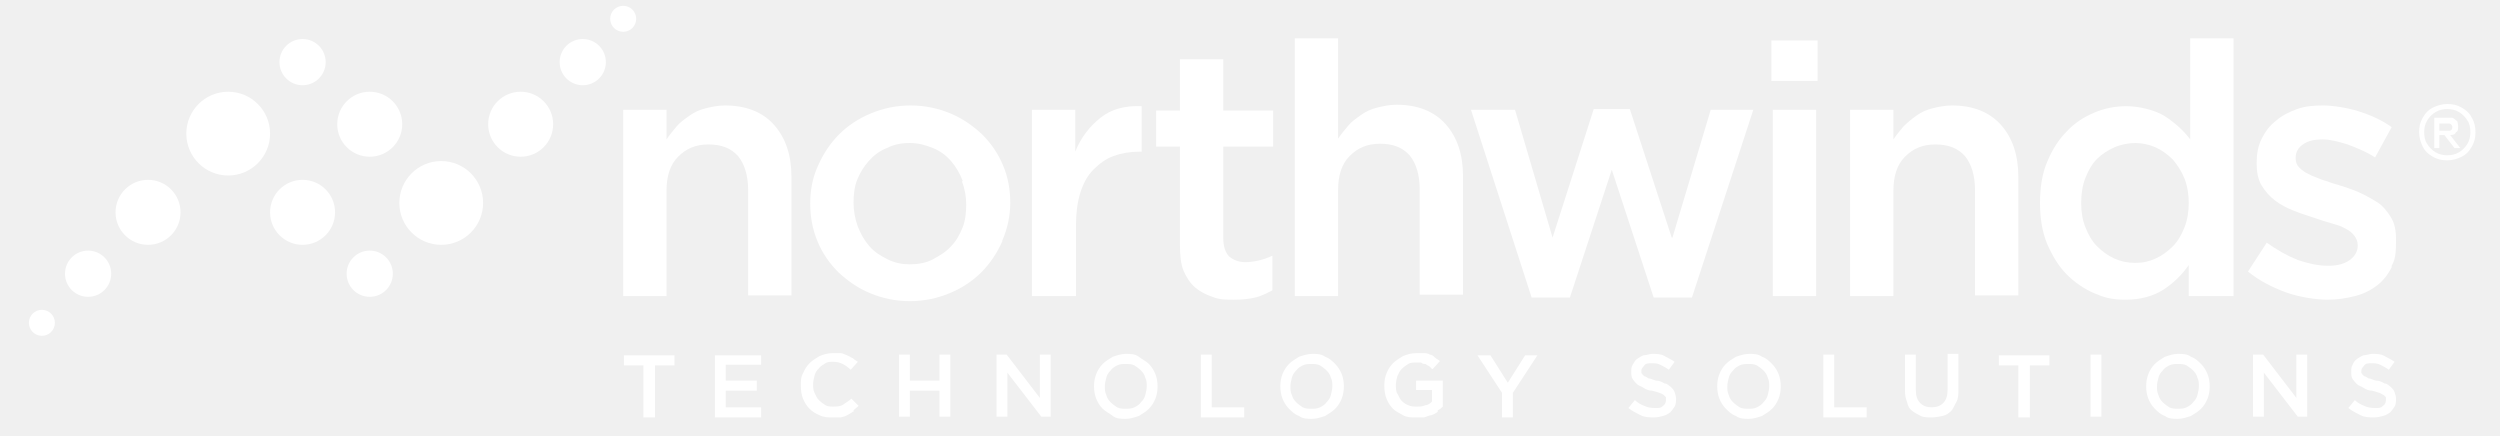
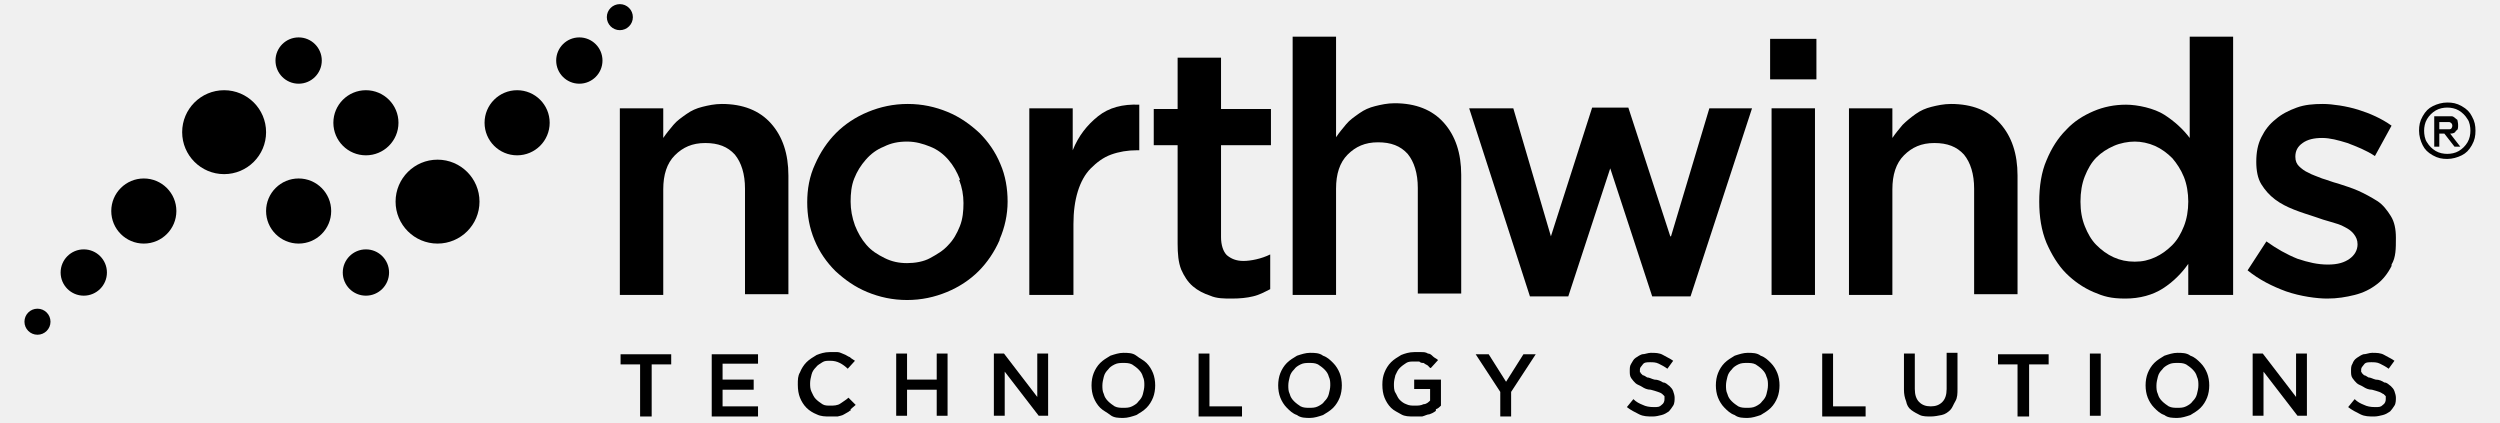
- <svg xmlns="http://www.w3.org/2000/svg" id="NorthWinds_White_Logo" data-name="NorthWinds White Logo" width="346.204" height="60.308" version="1.1" viewBox="0 0 346.2 60.3">
+ <svg xmlns="http://www.w3.org/2000/svg" id="NorthWinds_White_Logo" data-name="NorthWinds White Logo" version="1.1" viewBox="0.62 0.23 345.57 58.34">
  <defs>
    <style>
      .cls-1 {
-         fill: #fff;
+         fill: #000000;
        stroke-width: 0px;
      }
    </style>
  </defs>
  <g id="b">
    <g>
      <path class="cls-1" d="M92.3,41h-6V15.2h6v4.1c.4-.6.9-1.2,1.4-1.8s1.1-1,1.8-1.5,1.4-.8,2.2-1c.8-.2,1.7-.4,2.7-.4,2.9,0,5.2.9,6.8,2.7,1.6,1.8,2.4,4.2,2.4,7.2v16.4h-6v-14.6c0-2-.5-3.6-1.4-4.7-1-1.1-2.3-1.6-4.1-1.6s-3.1.6-4.2,1.7-1.6,2.7-1.6,4.7v14.5h0Z" />
      <path class="cls-1" d="M138.8,33.4c-.7,1.6-1.7,3.1-2.9,4.3s-2.7,2.2-4.4,2.9-3.5,1.1-5.5,1.1-3.8-.4-5.5-1.1c-1.7-.7-3.1-1.7-4.4-2.9-1.2-1.2-2.2-2.6-2.9-4.3s-1-3.4-1-5.2.3-3.6,1.1-5.3c.7-1.6,1.7-3.1,2.9-4.3,1.2-1.2,2.7-2.2,4.4-2.9,1.7-.7,3.5-1.1,5.5-1.1s3.8.4,5.5,1.1,3.1,1.7,4.4,2.9c1.2,1.2,2.2,2.6,2.9,4.3.7,1.6,1,3.4,1,5.2s-.4,3.6-1.1,5.2h0ZM133.3,25c-.4-1-.9-1.9-1.6-2.7-.7-.8-1.5-1.4-2.5-1.8s-2-.7-3.2-.7-2.2.2-3.2.7c-1,.4-1.8,1-2.5,1.8s-1.2,1.6-1.6,2.6-.5,2.1-.5,3.2.2,2.2.6,3.3c.4,1,.9,1.9,1.6,2.7s1.5,1.3,2.5,1.8,2,.7,3.1.7,2.3-.2,3.2-.7,1.8-1,2.5-1.8c.7-.7,1.2-1.6,1.6-2.6.4-1,.5-2.1.5-3.2s-.2-2.2-.6-3.2h.1Z" />
      <path class="cls-1" d="M148.9,41h-6V15.2h6v5.8c.8-2,2-3.5,3.5-4.7s3.4-1.7,5.7-1.6v6.3h-.3c-1.3,0-2.5.2-3.6.6s-2,1.1-2.8,1.9-1.4,1.9-1.8,3.2c-.4,1.3-.6,2.8-.6,4.5v9.8h0Z" />
      <path class="cls-1" d="M169.4,33c0,1.1.3,2,.8,2.5.6.5,1.3.8,2.3.8s2.5-.3,3.7-.9v4.8c-.8.4-1.5.8-2.4,1-.8.2-1.8.3-2.9.3s-2.1,0-3-.4c-.9-.3-1.7-.7-2.4-1.3s-1.2-1.4-1.6-2.3c-.4-1-.5-2.2-.5-3.6v-13.6h-3.3v-5h3.3v-7.1h6v7.1h6.9v5h-6.9v12.7h0Z" />
      <path class="cls-1" d="M185.3,41h-6V5.3h6v13.9c.4-.6.9-1.2,1.4-1.8s1.1-1,1.8-1.5,1.4-.8,2.2-1,1.7-.4,2.7-.4c2.9,0,5.2.9,6.8,2.7,1.6,1.8,2.4,4.2,2.4,7.2v16.4h-6v-14.6c0-2-.5-3.6-1.4-4.7-1-1.1-2.3-1.6-4.1-1.6s-3.1.6-4.2,1.7c-1.1,1.1-1.6,2.7-1.6,4.7v14.5h0v.2h0Z" />
    </g>
    <g>
      <path class="cls-1" d="M90.6,57.8h-1.5v-7.2h-2.7v-1.4h7v1.4h-2.7v7.2h-.1Z" />
      <path class="cls-1" d="M105.4,50.5h-4.9v2.2h4.3v1.4h-4.3v2.3h4.9v1.4h-6.4v-8.6h6.4v1.4h0Z" />
      <path class="cls-1" d="M118.1,57c-.2.2-.5.3-.8.5s-.6.2-.9.3h-1.1c-.6,0-1.2,0-1.8-.3-.5-.2-1-.5-1.4-.9s-.7-.9-.9-1.4-.3-1.1-.3-1.8,0-1.2.3-1.7c.2-.5.5-1,.9-1.4s.9-.7,1.4-1c.5-.2,1.1-.4,1.8-.4h1.1c.3,0,.6.2.9.3s.5.3.8.4c.2.2.4.3.7.5l-1,1.1c-.3-.3-.7-.6-1.1-.8s-.8-.3-1.3-.3-.8,0-1.1.2c-.3.2-.7.4-.9.7-.3.3-.5.6-.6,1s-.2.8-.2,1.2,0,.8.2,1.2.3.7.6,1c.3.3.6.5.9.7s.7.2,1.1.2,1,0,1.4-.3.8-.5,1.1-.8l1,1c-.2.2-.5.4-.7.6h0v.2Z" />
      <path class="cls-1" d="M126,54.1v3.6h-1.5v-8.6h1.5v3.6h4.1v-3.6h1.5v8.6h-1.5v-3.6h-4.1Z" />
      <path class="cls-1" d="M144,49.1h1.5v8.6h-1.3l-4.7-6.1v6.1h-1.5v-8.6h1.4l4.6,6v-6h0Z" />
      <path class="cls-1" d="M160,55.2c-.2.5-.5,1-.9,1.4s-.9.7-1.4,1c-.6.2-1.2.4-1.8.4s-1.3,0-1.8-.4-1-.6-1.4-1-.7-.9-.9-1.4-.3-1.1-.3-1.7.1-1.2.3-1.7.5-1,.9-1.4.9-.7,1.4-1c.6-.2,1.2-.4,1.8-.4s1.3,0,1.8.4,1,.6,1.4,1,.7.9.9,1.4.3,1.1.3,1.7-.1,1.2-.3,1.7ZM158.6,52.3c-.1-.4-.3-.7-.6-1s-.6-.5-.9-.7c-.4-.2-.8-.2-1.2-.2s-.8,0-1.2.2-.7.4-.9.7c-.3.3-.5.6-.6,1s-.2.8-.2,1.2,0,.8.2,1.2c.1.4.3.7.6,1s.6.5.9.7c.4.2.8.2,1.2.2s.8,0,1.2-.2.7-.4.9-.7c.3-.3.5-.6.6-1s.2-.8.2-1.2,0-.8-.2-1.2h0Z" />
      <path class="cls-1" d="M166.3,49.1h1.5v7.3h4.5v1.4h-6v-8.6h0Z" />
      <path class="cls-1" d="M185.8,55.2c-.2.5-.5,1-.9,1.4s-.9.7-1.4,1c-.6.2-1.2.4-1.8.4s-1.3,0-1.8-.4c-.6-.2-1-.6-1.4-1s-.7-.9-.9-1.4-.3-1.1-.3-1.7.1-1.2.3-1.7.5-1,.9-1.4.9-.7,1.4-1c.6-.2,1.2-.4,1.8-.4s1.3,0,1.8.4c.6.2,1,.6,1.4,1s.7.9.9,1.4.3,1.1.3,1.7-.1,1.2-.3,1.7h0ZM184.3,52.3c-.1-.4-.3-.7-.6-1s-.6-.5-.9-.7c-.4-.2-.8-.2-1.2-.2s-.8,0-1.2.2-.7.4-.9.7c-.3.3-.5.6-.6,1s-.2.8-.2,1.2,0,.8.2,1.2c.1.4.3.7.6,1s.6.5.9.7c.4.2.8.2,1.2.2s.8,0,1.2-.2.7-.4.9-.7c.3-.3.5-.6.6-1s.2-.8.2-1.2,0-.8-.2-1.2h0Z" />
      <path class="cls-1" d="M199,57.1c-.3.2-.5.3-.8.4-.3,0-.6.2-1,.3h-1.1c-.7,0-1.3,0-1.8-.3s-1-.5-1.4-.9-.7-.9-.9-1.4-.3-1.1-.3-1.8.1-1.2.3-1.7.5-1,.9-1.4.9-.7,1.4-1c.5-.2,1.1-.4,1.8-.4h1c.3,0,.6,0,.9.2.3,0,.5.2.7.4s.5.3.7.5l-1,1.1c-.2,0-.3-.3-.5-.4s-.4-.2-.5-.3c-.2,0-.4,0-.6-.2h-.7c-.4,0-.8,0-1.1.2s-.6.4-.9.7c-.3.3-.4.6-.6,1-.1.4-.2.8-.2,1.2s0,.9.2,1.2.3.7.6,1,.6.5.9.6c.4.2.8.2,1.2.2s.8,0,1.2-.2c.4,0,.7-.3.9-.5v-1.6h-2.2v-1.3h3.7v3.6c-.2.2-.4.4-.7.5h0v.2h0Z" />
      <path class="cls-1" d="M209.5,57.8h-1.5v-3.4l-3.4-5.2h1.8l2.4,3.8,2.4-3.8h1.7l-3.4,5.2v3.4h0Z" />
      <path class="cls-1" d="M227.4,51.8s.2.2.3.3c.2,0,.4.2.6.3.3,0,.6.2,1,.3.5,0,.9.2,1.2.4.4,0,.6.3.9.5.2.2.4.4.5.7s.2.6.2.9,0,.8-.2,1.1-.4.6-.6.8c-.3.2-.6.4-1,.5s-.8.2-1.2.2c-.7,0-1.3,0-1.9-.3s-1.2-.6-1.7-1l.9-1.1c.4.4.8.6,1.3.8.4.2.9.3,1.5.3s.8,0,1.1-.3c.3-.2.4-.5.4-.8v-.4s-.2-.2-.3-.3-.3-.2-.6-.3-.6-.2-1-.3c-.5,0-.9-.2-1.2-.4s-.7-.3-.9-.5-.4-.4-.6-.7-.2-.6-.2-1,0-.7.2-1,.3-.6.6-.8.6-.4.9-.5c.4,0,.8-.2,1.2-.2.6,0,1.2,0,1.7.3s1,.5,1.4.8l-.8,1.1c-.4-.3-.8-.5-1.2-.7s-.8-.2-1.2-.2-.8,0-1,.3-.4.4-.4.7v.4h.1Z" />
      <path class="cls-1" d="M246.3,55.2c-.2.5-.5,1-.9,1.4s-.9.7-1.4,1c-.6.2-1.2.4-1.8.4s-1.3,0-1.8-.4c-.6-.2-1-.6-1.4-1s-.7-.9-.9-1.4-.3-1.1-.3-1.7.1-1.2.3-1.7.5-1,.9-1.4.9-.7,1.4-1c.6-.2,1.2-.4,1.8-.4s1.3,0,1.8.4c.6.2,1,.6,1.4,1s.7.9.9,1.4.3,1.1.3,1.7-.1,1.2-.3,1.7ZM244.8,52.3c-.1-.4-.3-.7-.6-1s-.6-.5-.9-.7c-.4-.2-.8-.2-1.2-.2s-.8,0-1.2.2-.7.4-.9.7c-.3.3-.5.6-.6,1s-.2.8-.2,1.2,0,.8.2,1.2c.1.4.3.7.6,1s.6.5.9.7c.4.2.8.2,1.2.2s.8,0,1.2-.2.7-.4.9-.7c.3-.3.5-.6.6-1s.2-.8.2-1.2,0-.8-.2-1.2h0Z" />
      <path class="cls-1" d="M252.5,49.1h1.5v7.3h4.5v1.4h-6v-8.6h0Z" />
      <path class="cls-1" d="M271.2,54c0,.6,0,1.2-.3,1.7s-.4.9-.7,1.2-.7.6-1.2.7-1,.2-1.5.2-1.1,0-1.5-.2-.8-.4-1.2-.7-.6-.7-.7-1.2c-.2-.5-.3-1-.3-1.6v-5h1.5v4.9c0,.8.2,1.4.6,1.8.4.4.9.6,1.6.6s1.2-.2,1.6-.6.6-1,.6-1.8v-5h1.5v4.9h0Z" />
      <path class="cls-1" d="M281,57.8h-1.5v-7.2h-2.7v-1.4h7v1.4h-2.7v7.2h0Z" />
      <path class="cls-1" d="M291,49.1v8.6h-1.5v-8.6h1.5Z" />
      <path class="cls-1" d="M305.7,55.2c-.2.5-.5,1-.9,1.4s-.9.7-1.4,1c-.6.2-1.2.4-1.8.4s-1.3,0-1.8-.4c-.6-.2-1-.6-1.4-1s-.7-.9-.9-1.4c-.2-.5-.3-1.1-.3-1.7s.1-1.2.3-1.7c.2-.5.5-1,.9-1.4s.9-.7,1.4-1c.6-.2,1.2-.4,1.8-.4s1.3,0,1.8.4c.6.2,1,.6,1.4,1s.7.9.9,1.4c.2.5.3,1.1.3,1.7s-.1,1.2-.3,1.7ZM304.3,52.3c-.1-.4-.3-.7-.6-1-.3-.3-.6-.5-.9-.7-.4-.2-.8-.2-1.2-.2s-.8,0-1.2.2-.7.4-.9.7c-.3.3-.5.6-.6,1s-.2.8-.2,1.2,0,.8.2,1.2c.1.4.3.7.6,1s.6.5.9.7c.4.2.8.2,1.2.2s.8,0,1.2-.2c.4-.2.7-.4.9-.7.3-.3.5-.6.6-1s.2-.8.2-1.2,0-.8-.2-1.2h0Z" />
      <path class="cls-1" d="M318,49.1h1.5v8.6h-1.3l-4.7-6.1v6.1h-1.5v-8.6h1.4l4.6,6v-6h0Z" />
      <path class="cls-1" d="M327.1,51.8s.2.2.3.3c.2,0,.4.2.6.3.3,0,.6.2,1,.3.5,0,.9.2,1.2.4.4,0,.6.3.9.5.2.2.4.4.5.7s.2.6.2.9,0,.8-.2,1.1-.4.6-.6.8c-.3.2-.6.4-1,.5s-.8.2-1.2.2c-.7,0-1.3,0-1.9-.3s-1.2-.6-1.7-1l.9-1.1c.4.4.8.6,1.3.8.4.2.9.3,1.5.3s.8,0,1.1-.3c.3-.2.4-.5.4-.8v-.4s-.2-.2-.3-.3c-.1,0-.3-.2-.6-.3s-.6-.2-1-.3c-.5,0-.9-.2-1.2-.4s-.7-.3-.9-.5-.4-.4-.6-.7-.2-.6-.2-1,0-.7.2-1c.1-.3.3-.6.6-.8s.6-.4.9-.5c.4,0,.8-.2,1.2-.2.6,0,1.2,0,1.7.3s1,.5,1.4.8l-.8,1.1c-.4-.3-.8-.5-1.2-.7-.4-.2-.8-.2-1.2-.2s-.8,0-1,.3-.4.4-.4.7v.4h.1Z" />
    </g>
    <g>
      <circle class="cls-1" cx="12.2" cy="37.9" r="3.2" />
      <circle class="cls-1" cx="51.2" cy="37.9" r="3.2" />
      <circle class="cls-1" cx="41.9" cy="8.6" r="3.2" />
      <circle class="cls-1" cx="80.7" cy="8.6" r="3.2" />
      <circle class="cls-1" cx="86.3" cy="2.6" r="1.8" />
      <circle class="cls-1" cx="5.8" cy="44.7" r="1.8" />
      <circle class="cls-1" cx="20.5" cy="29.4" r="4.5" />
      <circle class="cls-1" cx="41.9" cy="29.4" r="4.5" />
      <circle class="cls-1" cx="51.2" cy="17.2" r="4.5" />
      <circle class="cls-1" cx="72.1" cy="17.2" r="4.5" />
      <circle class="cls-1" cx="61.1" cy="28.1" r="5.8" />
      <circle class="cls-1" cx="31.6" cy="18.5" r="5.8" />
    </g>
    <path class="cls-1" d="M231.6,32.9l5.3-17.7h5.9l-8.5,26h-5.3l-5.8-17.7-5.8,17.7h-5.3l-8.4-26h6.1l5.2,17.7,5.7-17.8h5l5.8,17.8h.1Z" />
    <path class="cls-1" d="M245.3,11.2v-5.6h6.4v5.6h-6.4ZM245.5,41V15.2h6v25.8h-6Z" />
    <path class="cls-1" d="M262.2,41h-6V15.2h6v4.1c.4-.6.9-1.2,1.4-1.8.5-.5,1.1-1,1.8-1.5s1.4-.8,2.2-1c.8-.2,1.7-.4,2.7-.4,2.9,0,5.2.9,6.8,2.7,1.6,1.8,2.4,4.2,2.4,7.2v16.4h-6v-14.6c0-2-.5-3.6-1.4-4.7-1-1.1-2.3-1.6-4.1-1.6s-3.1.6-4.2,1.7-1.6,2.7-1.6,4.7v14.5h0Z" />
    <path class="cls-1" d="M303.1,41v-4.3c-.9,1.3-2.1,2.5-3.5,3.4s-3.2,1.4-5.2,1.4-3-.3-4.4-.9-2.7-1.5-3.8-2.6-2-2.6-2.7-4.2c-.7-1.7-1-3.6-1-5.7s.3-4.1,1-5.7c.7-1.7,1.6-3.1,2.7-4.2,1.1-1.2,2.4-2,3.8-2.6s2.9-.9,4.5-.9,3.9.5,5.3,1.4,2.6,2,3.5,3.2V5.3h6v35.7h-6.2,0ZM302.5,24.7c-.4-1-1-1.9-1.6-2.6-.7-.7-1.5-1.3-2.4-1.7s-1.9-.6-2.8-.6-2,.2-2.9.6-1.7.9-2.4,1.6c-.7.7-1.2,1.6-1.6,2.6s-.6,2.2-.6,3.5.2,2.4.6,3.4.9,1.9,1.6,2.6c.7.7,1.5,1.3,2.4,1.7s1.8.6,2.9.6,1.9-.2,2.8-.6c.9-.4,1.7-1,2.4-1.7.7-.7,1.2-1.6,1.6-2.6s.6-2.2.6-3.4-.2-2.4-.6-3.4h0Z" />
    <path class="cls-1" d="M331.2,37c-.5,1-1.2,1.9-2,2.5-.9.7-1.9,1.2-3.1,1.5s-2.4.5-3.8.5-3.7-.3-5.7-1c-1.9-.7-3.7-1.6-5.3-2.9l2.6-4c1.4,1,2.8,1.8,4.3,2.4,1.5.5,2.8.8,4.2.8s2.3-.3,3-.8,1.1-1.2,1.1-2h0c0-.6-.2-1-.5-1.4s-.7-.7-1.3-1c-.5-.3-1.2-.5-1.9-.7-.7-.2-1.4-.4-2.2-.7-.9-.3-1.9-.6-2.9-1s-1.8-.8-2.6-1.4-1.4-1.3-1.9-2.1-.7-1.9-.7-3.1h0c0-1.3.2-2.4.7-3.4s1.1-1.8,2-2.5c.8-.7,1.8-1.2,2.9-1.6,1.1-.4,2.3-.5,3.6-.5s3.3.3,4.9.8,3.2,1.2,4.6,2.2l-2.3,4.2c-1.2-.8-2.5-1.3-3.8-1.8-1.3-.4-2.4-.7-3.5-.7s-2,.2-2.7.7-1,1.1-1,1.9h0c0,.6.2,1,.5,1.3s.8.7,1.3.9c.5.3,1.2.5,1.9.8.7.2,1.4.5,2.2.7.9.3,1.9.6,2.8,1s1.8.9,2.6,1.4,1.4,1.3,1.9,2.1.7,1.8.7,3h0c0,1.5,0,2.7-.6,3.7v.2h0Z" />
    <path class="cls-1" d="M338.9,14.4c.7,0,1.3.1,2,.5s1.1.8,1.4,1.4c.4.7.5,1.3.5,2s-.1,1.3-.5,2-.8,1.1-1.4,1.4-1.3.5-2,.5-1.3-.1-2-.5-1.1-.8-1.4-1.4-.5-1.3-.5-2,.1-1.3.5-2,.8-1.1,1.4-1.4,1.3-.5,2-.5ZM338.9,15.1c-.5,0-1.1.1-1.6.4-.5.3-.9.7-1.2,1.2-.3.5-.4,1.1-.4,1.6s.1,1.2.4,1.6c.3.5.7.9,1.2,1.2.5.3,1.1.4,1.6.4s1.1-.1,1.6-.4c.5-.3.9-.7,1.2-1.2.3-.5.4-1.1.4-1.6s-.1-1.2-.4-1.6c-.3-.5-.7-.9-1.2-1.2s-1.1-.4-1.6-.4ZM337.1,20.5v-4.2h2.4c.3,0,.5.3.8.5,0,.1.1.4.1.7,0,.4,0,.7-.3.8-.1.3-.4.4-.8.4l1.4,1.8h-.8l-1.4-1.8h-.7v1.8h-.8ZM337.8,18.1h1.4c.3,0,.4-.3.4-.5s-.1-.4-.4-.5h-1.4v1.3-.3Z" />
  </g>
</svg>
